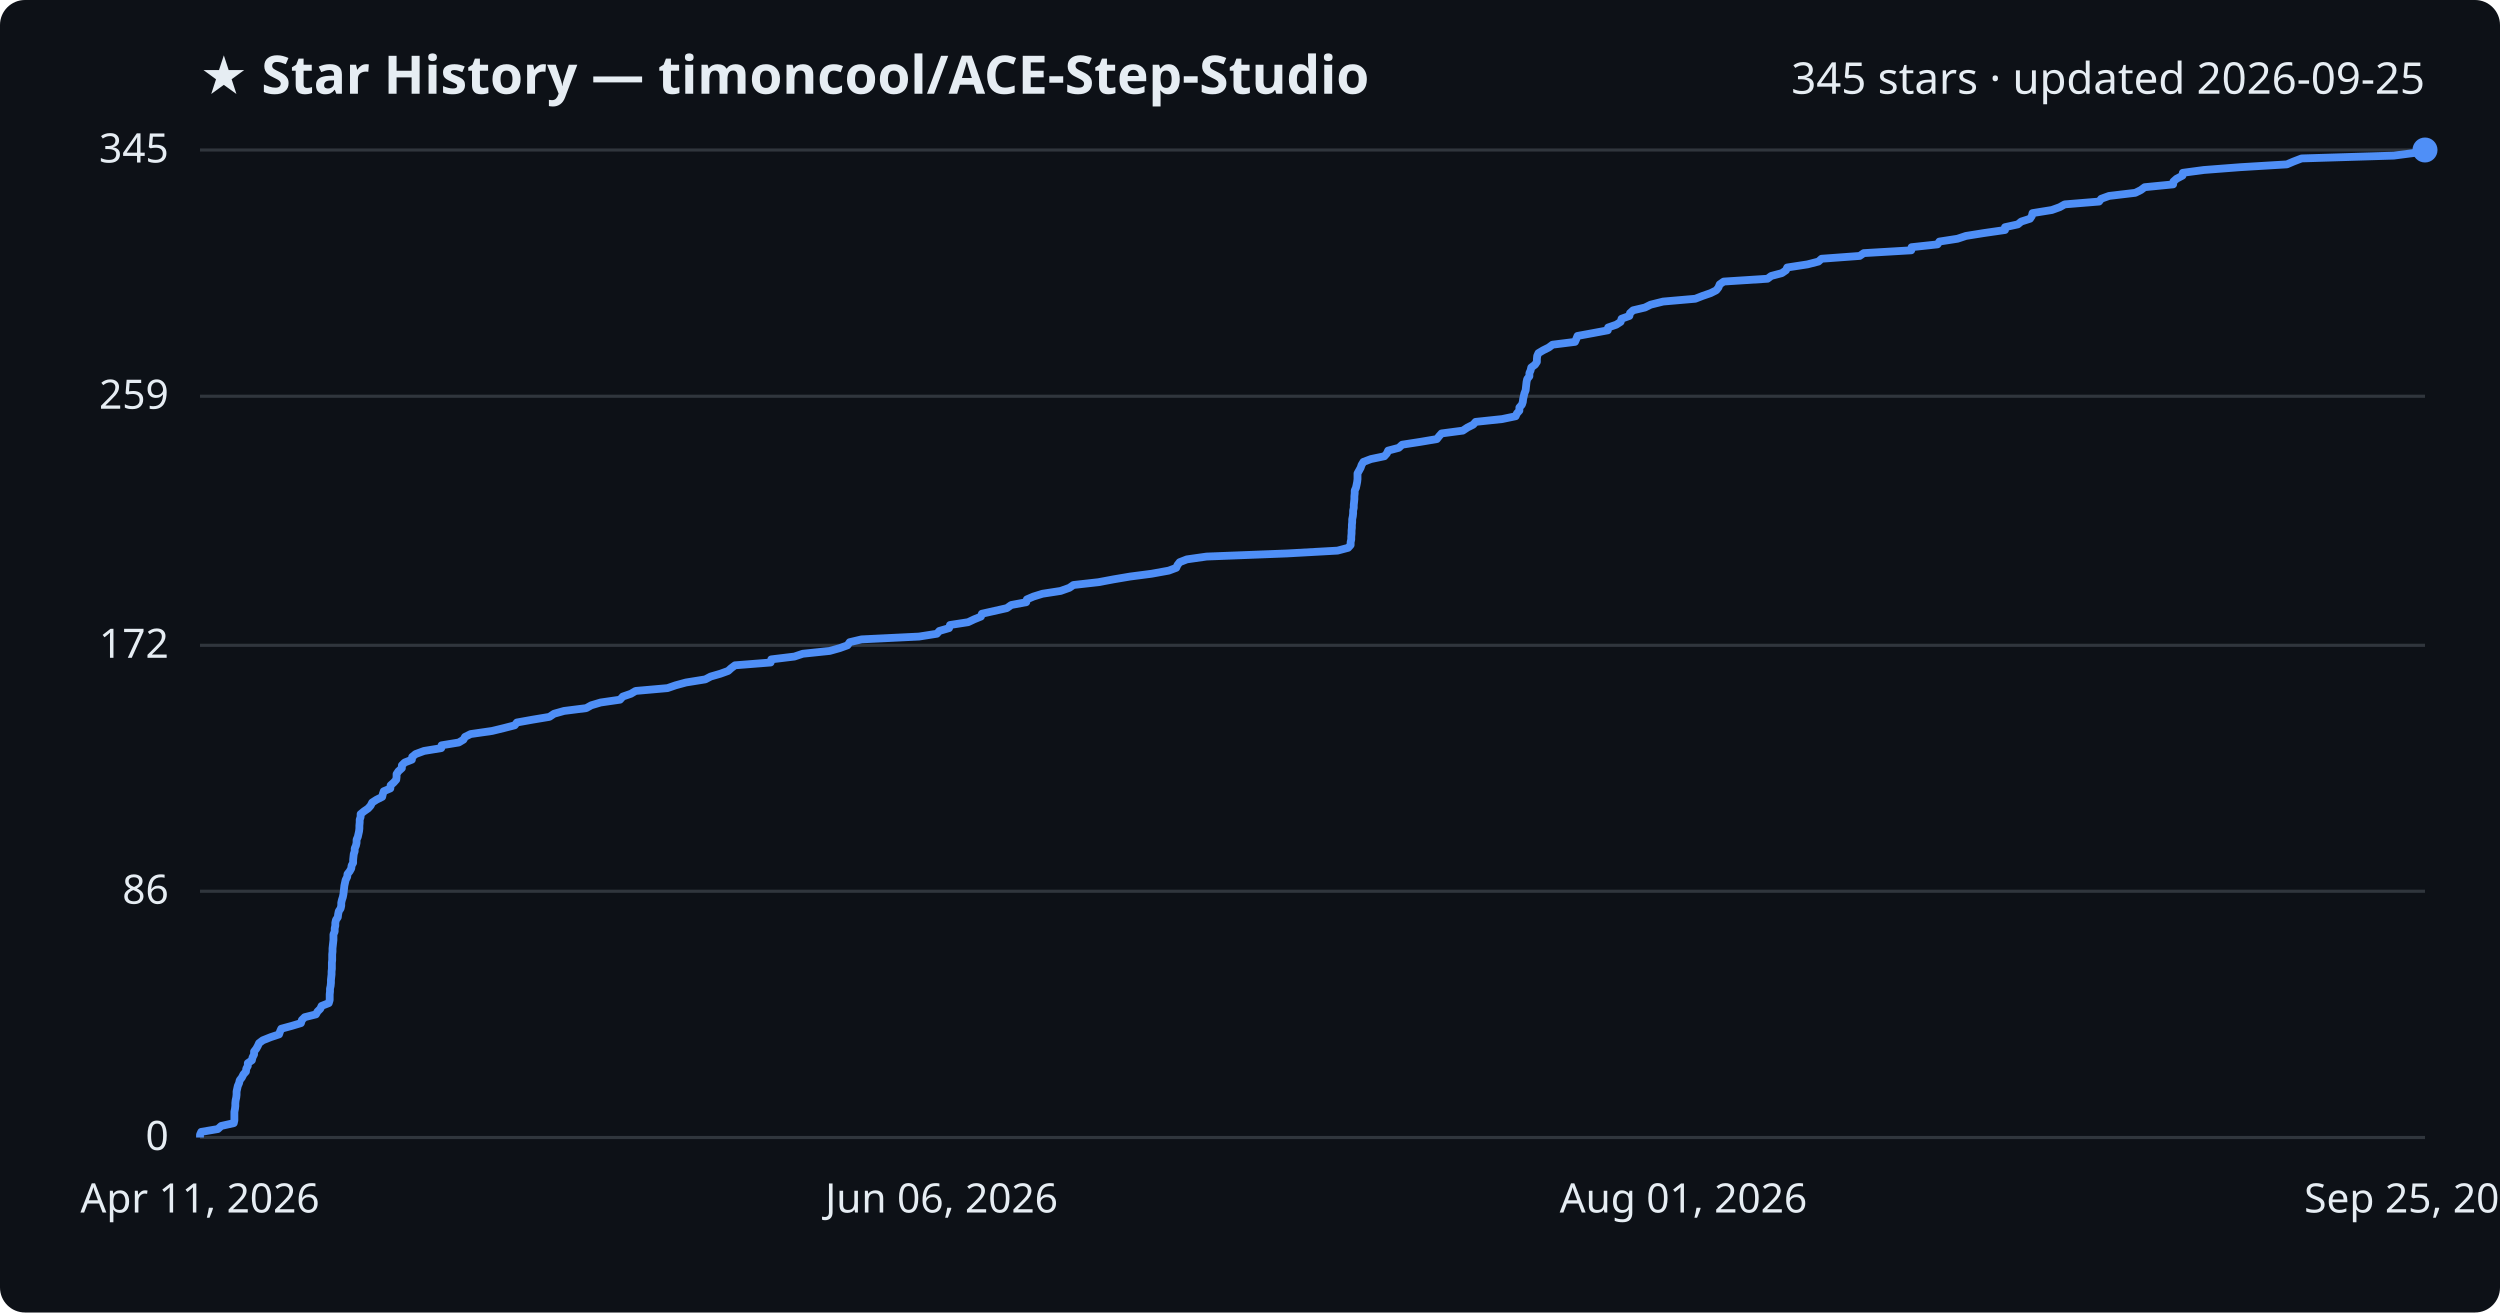
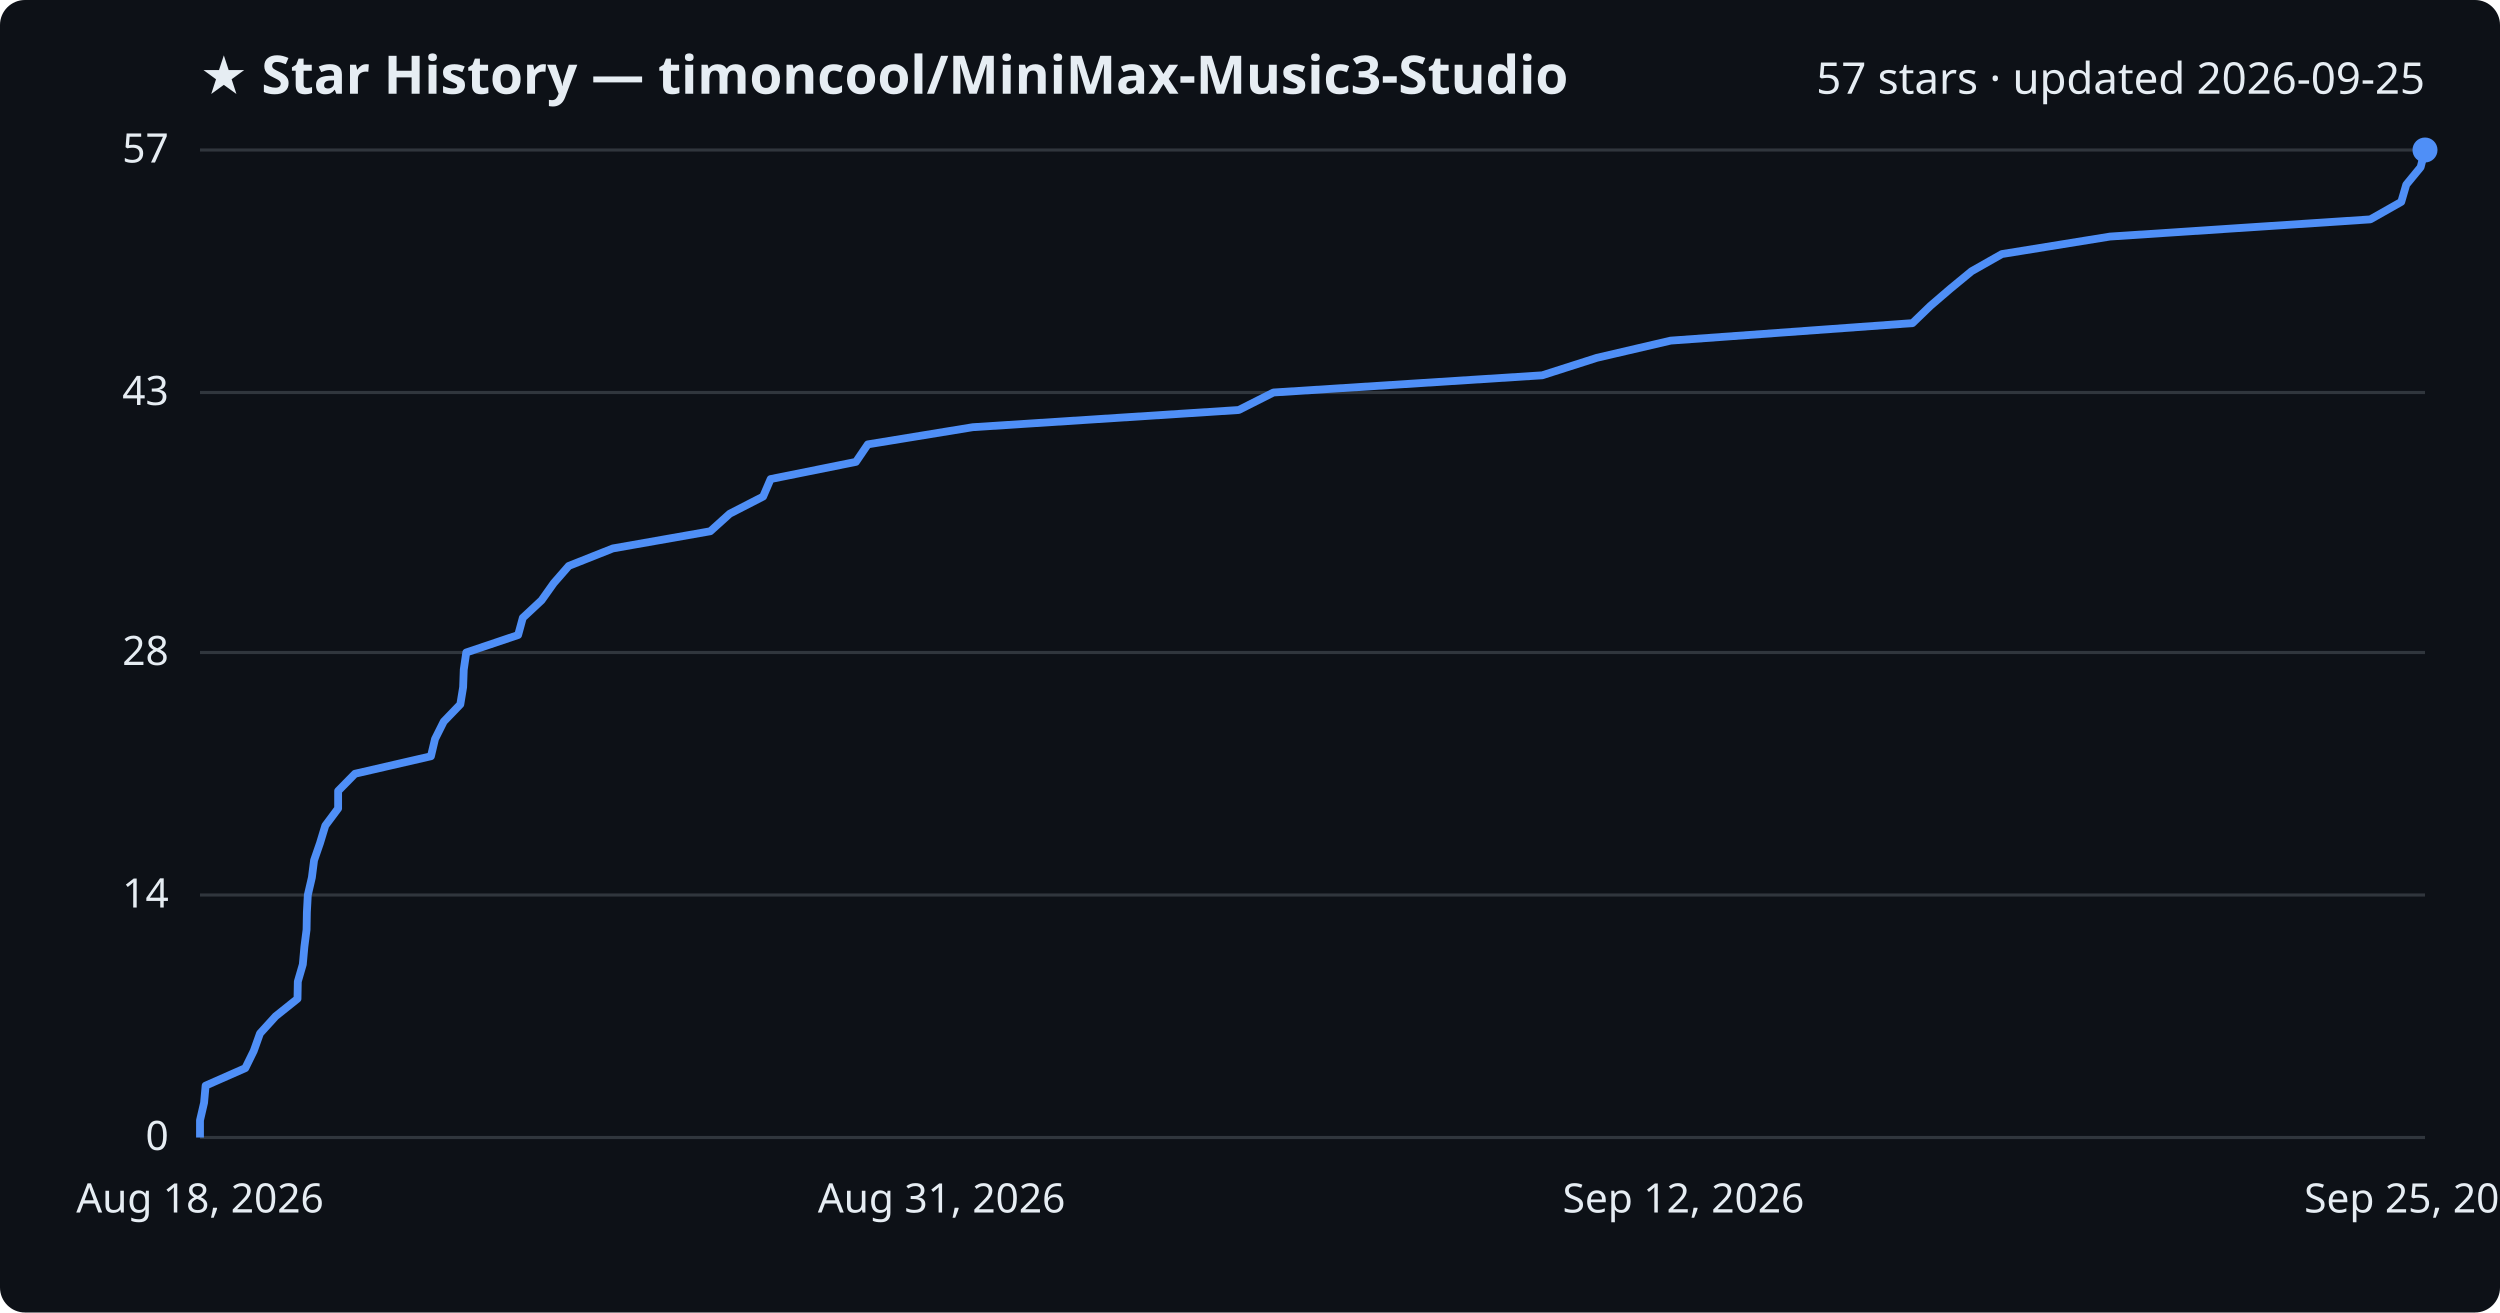
<svg xmlns="http://www.w3.org/2000/svg" viewBox="0 0 800 420" font-family="Segoe UI, sans-serif">
  <rect width="800" height="420" fill="#0d1117" rx="8" />
-   <text x="64" y="30" fill="#e6edf3" font-size="17" font-weight="700">★ Star History — timoncool/ACE-Step-Studio</text>
-   <text x="776" y="30" fill="#e6edf3" font-size="14" text-anchor="end">345 stars · updated 2026-09-25</text>
+   <text x="64" y="30" fill="#e6edf3" font-size="17" font-weight="700">★ Star History — timoncool/MiniMax-Music3-Studio</text>
+   <text x="776" y="30" fill="#e6edf3" font-size="14" text-anchor="end">57 stars · updated 2026-09-25</text>
  <line x1="64" y1="364.0" x2="776" y2="364.0" stroke="#30363d" stroke-width="1" />
  <text x="54" y="368.0" fill="#e6edf3" font-size="13" text-anchor="end">0</text>
-   <line x1="64" y1="285.2" x2="776" y2="285.2" stroke="#30363d" stroke-width="1" />
-   <text x="54" y="289.2" fill="#e6edf3" font-size="13" text-anchor="end">86</text>
-   <line x1="64" y1="206.5" x2="776" y2="206.5" stroke="#30363d" stroke-width="1" />
-   <text x="54" y="210.5" fill="#e6edf3" font-size="13" text-anchor="end">172</text>
-   <line x1="64" y1="126.8" x2="776" y2="126.8" stroke="#30363d" stroke-width="1" />
-   <text x="54" y="130.8" fill="#e6edf3" font-size="13" text-anchor="end">259</text>
+   <line x1="64" y1="286.4" x2="776" y2="286.4" stroke="#30363d" stroke-width="1" />
+   <text x="54" y="290.4" fill="#e6edf3" font-size="13" text-anchor="end">14</text>
+   <line x1="64" y1="208.8" x2="776" y2="208.8" stroke="#30363d" stroke-width="1" />
+   <text x="54" y="212.8" fill="#e6edf3" font-size="13" text-anchor="end">28</text>
+   <line x1="64" y1="125.6" x2="776" y2="125.6" stroke="#30363d" stroke-width="1" />
+   <text x="54" y="129.6" fill="#e6edf3" font-size="13" text-anchor="end">43</text>
  <line x1="64" y1="48.0" x2="776" y2="48.0" stroke="#30363d" stroke-width="1" />
-   <text x="54" y="52.0" fill="#e6edf3" font-size="13" text-anchor="end">345</text>
-   <path d="M64.0,364.0 L64.0,363.1 L64.4,362.2 L69.7,361.3 L70.8,360.3 L74.8,359.4 L75.0,358.5 L75.0,357.6 L75.0,356.7 L75.0,355.8 L75.2,354.8 L75.3,353.9 L75.3,353.0 L75.4,352.1 L75.6,351.2 L75.7,350.3 L75.7,349.3 L75.9,348.4 L76.1,347.5 L76.5,346.6 L76.7,345.7 L77.4,344.8 L77.9,343.8 L78.7,342.9 L78.8,342.0 L79.3,341.1 L79.3,340.2 L80.6,339.3 L80.8,338.4 L81.3,337.4 L81.3,336.5 L82.0,335.6 L82.5,334.7 L82.9,333.8 L84.1,332.9 L86.6,331.9 L89.3,331.0 L89.6,330.1 L90.0,329.2 L93.3,328.3 L96.3,327.4 L96.6,326.4 L97.5,325.5 L101.1,324.6 L101.6,323.7 L102.5,322.8 L102.9,321.9 L105.2,321.0 L105.5,320.0 L105.5,319.1 L105.5,318.2 L105.6,317.3 L105.6,316.4 L105.8,315.5 L105.9,314.5 L105.9,313.6 L106.0,312.7 L106.1,311.8 L106.1,310.9 L106.2,310.0 L106.2,309.0 L106.2,308.1 L106.3,307.2 L106.3,306.3 L106.3,305.4 L106.4,304.5 L106.4,303.5 L106.5,302.6 L106.6,301.7 L106.7,300.8 L106.7,299.9 L106.7,299.0 L107.1,298.1 L107.1,297.1 L107.3,296.2 L107.3,295.3 L107.5,294.4 L108.1,293.5 L108.2,292.6 L108.4,291.6 L109.0,290.7 L109.2,289.8 L109.2,288.9 L109.4,288.0 L109.7,287.1 L109.9,286.1 L110.0,285.2 L110.1,284.3 L110.2,283.4 L110.4,282.5 L110.6,281.6 L111.1,280.6 L111.2,279.7 L111.9,278.8 L112.4,277.9 L112.5,277.0 L113.0,276.1 L113.0,275.2 L113.1,274.2 L113.2,273.3 L113.5,272.4 L113.5,271.5 L113.9,270.6 L114.1,269.7 L114.1,268.7 L114.5,267.8 L114.7,266.9 L114.9,266.0 L115.0,265.1 L115.0,264.2 L115.1,263.2 L115.1,262.3 L115.4,261.4 L115.4,260.5 L116.5,259.6 L117.8,258.7 L118.6,257.8 L119.1,256.8 L120.5,255.9 L122.3,255.0 L122.5,254.1 L122.8,253.2 L124.9,252.3 L125.0,251.3 L126.0,250.4 L126.8,249.5 L126.9,248.6 L126.9,247.7 L127.5,246.8 L128.6,245.8 L128.6,244.9 L129.5,244.0 L131.8,243.1 L131.9,242.2 L133.0,241.3 L135.7,240.3 L141.2,239.4 L141.3,238.5 L146.8,237.6 L148.3,236.7 L148.8,235.8 L150.6,234.9 L157.5,233.9 L161.2,233.0 L164.7,232.1 L165.4,231.2 L170.4,230.3 L175.8,229.4 L177.3,228.4 L180.5,227.5 L187.6,226.6 L189.2,225.7 L192.2,224.8 L198.4,223.9 L199.3,222.9 L201.9,222.0 L203.4,221.1 L213.6,220.2 L216.2,219.3 L219.5,218.4 L225.7,217.4 L227.4,216.5 L230.5,215.6 L233.0,214.7 L234.0,213.8 L235.2,212.9 L246.6,212.0 L246.8,211.0 L254.2,210.1 L256.9,209.2 L265.5,208.3 L268.7,207.4 L271.2,206.5 L271.9,205.5 L275.7,204.6 L294.1,203.7 L299.8,202.8 L300.6,201.9 L303.7,201.0 L304.0,200.0 L309.8,199.1 L311.7,198.2 L313.9,197.3 L314.2,196.4 L318.2,195.5 L322.2,194.6 L323.6,193.6 L328.4,192.7 L328.6,191.8 L330.7,190.9 L333.6,190.0 L339.4,189.1 L342.2,188.1 L343.5,187.2 L351.5,186.3 L356.3,185.4 L361.6,184.5 L368.5,183.6 L374.0,182.6 L376.4,181.7 L376.8,180.8 L377.5,179.9 L379.8,179.0 L386.1,178.1 L411.9,177.1 L428.0,176.2 L431.4,175.3 L432.2,174.4 L432.2,173.5 L432.4,172.6 L432.4,171.7 L432.5,170.7 L432.5,169.8 L432.6,168.9 L432.6,168.0 L432.7,167.1 L432.7,166.2 L432.9,165.2 L433.0,164.3 L433.0,163.4 L433.2,162.5 L433.2,161.6 L433.3,160.7 L433.4,159.7 L433.4,158.8 L433.5,157.9 L433.5,157.0 L433.9,156.1 L434.1,155.2 L434.3,154.2 L434.4,153.3 L434.4,152.4 L434.4,151.5 L434.9,150.6 L435.4,149.7 L435.7,148.8 L436.3,147.8 L438.7,146.9 L443.0,146.0 L443.8,145.1 L444.2,144.2 L447.6,143.3 L448.7,142.3 L454.5,141.4 L459.8,140.5 L460.5,139.6 L461.3,138.7 L468.1,137.8 L469.6,136.8 L471.4,135.9 L472.2,135.0 L480.7,134.1 L485.0,133.2 L485.4,132.3 L486.2,131.4 L486.2,130.4 L487.0,129.5 L487.3,128.6 L487.4,127.7 L487.6,126.8 L487.8,125.9 L488.2,124.9 L488.3,124.0 L488.4,123.1 L488.5,122.2 L488.7,121.3 L489.4,120.4 L489.4,119.4 L489.8,118.5 L490.0,117.6 L491.2,116.7 L491.8,115.8 L491.8,114.9 L491.9,113.9 L492.3,113.0 L493.8,112.1 L495.6,111.2 L496.8,110.3 L504.0,109.4 L504.4,108.5 L504.8,107.5 L509.7,106.6 L514.5,105.7 L514.6,104.8 L517.2,103.9 L518.6,103.0 L518.9,102.0 L521.4,101.1 L521.6,100.2 L522.6,99.3 L526.4,98.4 L528.2,97.5 L532.2,96.5 L542.5,95.6 L544.8,94.7 L547.4,93.8 L549.2,92.9 L549.9,92.0 L550.3,91.0 L551.6,90.1 L565.6,89.2 L566.8,88.3 L570.2,87.4 L571.5,86.5 L571.9,85.6 L578.4,84.6 L581.9,83.7 L582.9,82.8 L595.1,81.9 L596.4,81.0 L611.6,80.1 L611.7,79.1 L620.0,78.2 L620.6,77.3 L626.4,76.4 L629.1,75.5 L634.7,74.6 L641.6,73.6 L641.6,72.7 L645.7,71.8 L646.8,70.9 L649.6,70.0 L650.2,69.1 L650.4,68.2 L656.6,67.2 L659.1,66.3 L660.7,65.4 L671.7,64.5 L672.4,63.6 L674.9,62.7 L683.3,61.7 L685.1,60.8 L686.3,59.9 L695.4,59.0 L695.5,58.1 L696.5,57.2 L698.4,56.2 L698.5,55.3 L705.2,54.4 L716.9,53.5 L731.8,52.6 L733.9,51.7 L736.5,50.7 L766.0,49.8 L772.9,48.9 L776.0,48.0 L776.0,48.0" fill="none" stroke="#4f8ff7" stroke-width="2.5" stroke-linejoin="round" />
+   <text x="54" y="52.0" fill="#e6edf3" font-size="13" text-anchor="end">57</text>
+   <path d="M64.0,364.0 L64.0,358.5 L65.3,352.9 L65.8,347.4 L78.5,341.8 L81.2,336.3 L83.2,330.7 L88.2,325.2 L95.2,319.6 L95.3,314.1 L96.9,308.6 L97.4,303.0 L98.1,297.5 L98.2,291.9 L98.5,286.4 L99.8,280.8 L100.5,275.3 L102.4,269.8 L104.1,264.2 L108.2,258.7 L108.2,253.1 L113.6,247.6 L137.9,242.0 L139.2,236.5 L142.0,230.9 L147.3,225.4 L148.2,219.9 L148.4,214.3 L149.2,208.8 L165.8,203.2 L167.3,197.7 L173.3,192.1 L177.2,186.6 L182.0,181.1 L196.1,175.5 L227.3,170.0 L233.5,164.4 L244.2,158.9 L246.6,153.3 L273.9,147.8 L277.7,142.2 L311.3,136.7 L396.4,131.2 L407.5,125.6 L493.5,120.1 L511.0,114.5 L534.6,109.0 L612.0,103.4 L617.7,97.9 L624.1,92.4 L630.9,86.8 L640.6,81.3 L675.2,75.7 L758.5,70.2 L768.4,64.6 L770.0,59.1 L774.6,53.5 L776.0,48.0 L776.0,48.0" fill="none" stroke="#4f8ff7" stroke-width="2.5" stroke-linejoin="round" />
  <circle cx="776.0" cy="48.0" r="4" fill="#4f8ff7" />
-   <text x="64.0" y="388" fill="#e6edf3" font-size="13" text-anchor="middle">Apr 11, 2026</text>
-   <text x="301.3" y="388" fill="#e6edf3" font-size="13" text-anchor="middle">Jun 06, 2026</text>
-   <text x="538.7" y="388" fill="#e6edf3" font-size="13" text-anchor="middle">Aug 01, 2026</text>
+   <text x="64.0" y="388" fill="#e6edf3" font-size="13" text-anchor="middle">Aug 18, 2026</text>
+   <text x="301.3" y="388" fill="#e6edf3" font-size="13" text-anchor="middle">Aug 31, 2026</text>
+   <text x="538.7" y="388" fill="#e6edf3" font-size="13" text-anchor="middle">Sep 12, 2026</text>
  <text x="776.0" y="388" fill="#e6edf3" font-size="13" text-anchor="middle">Sep 25, 2026</text>
</svg>
